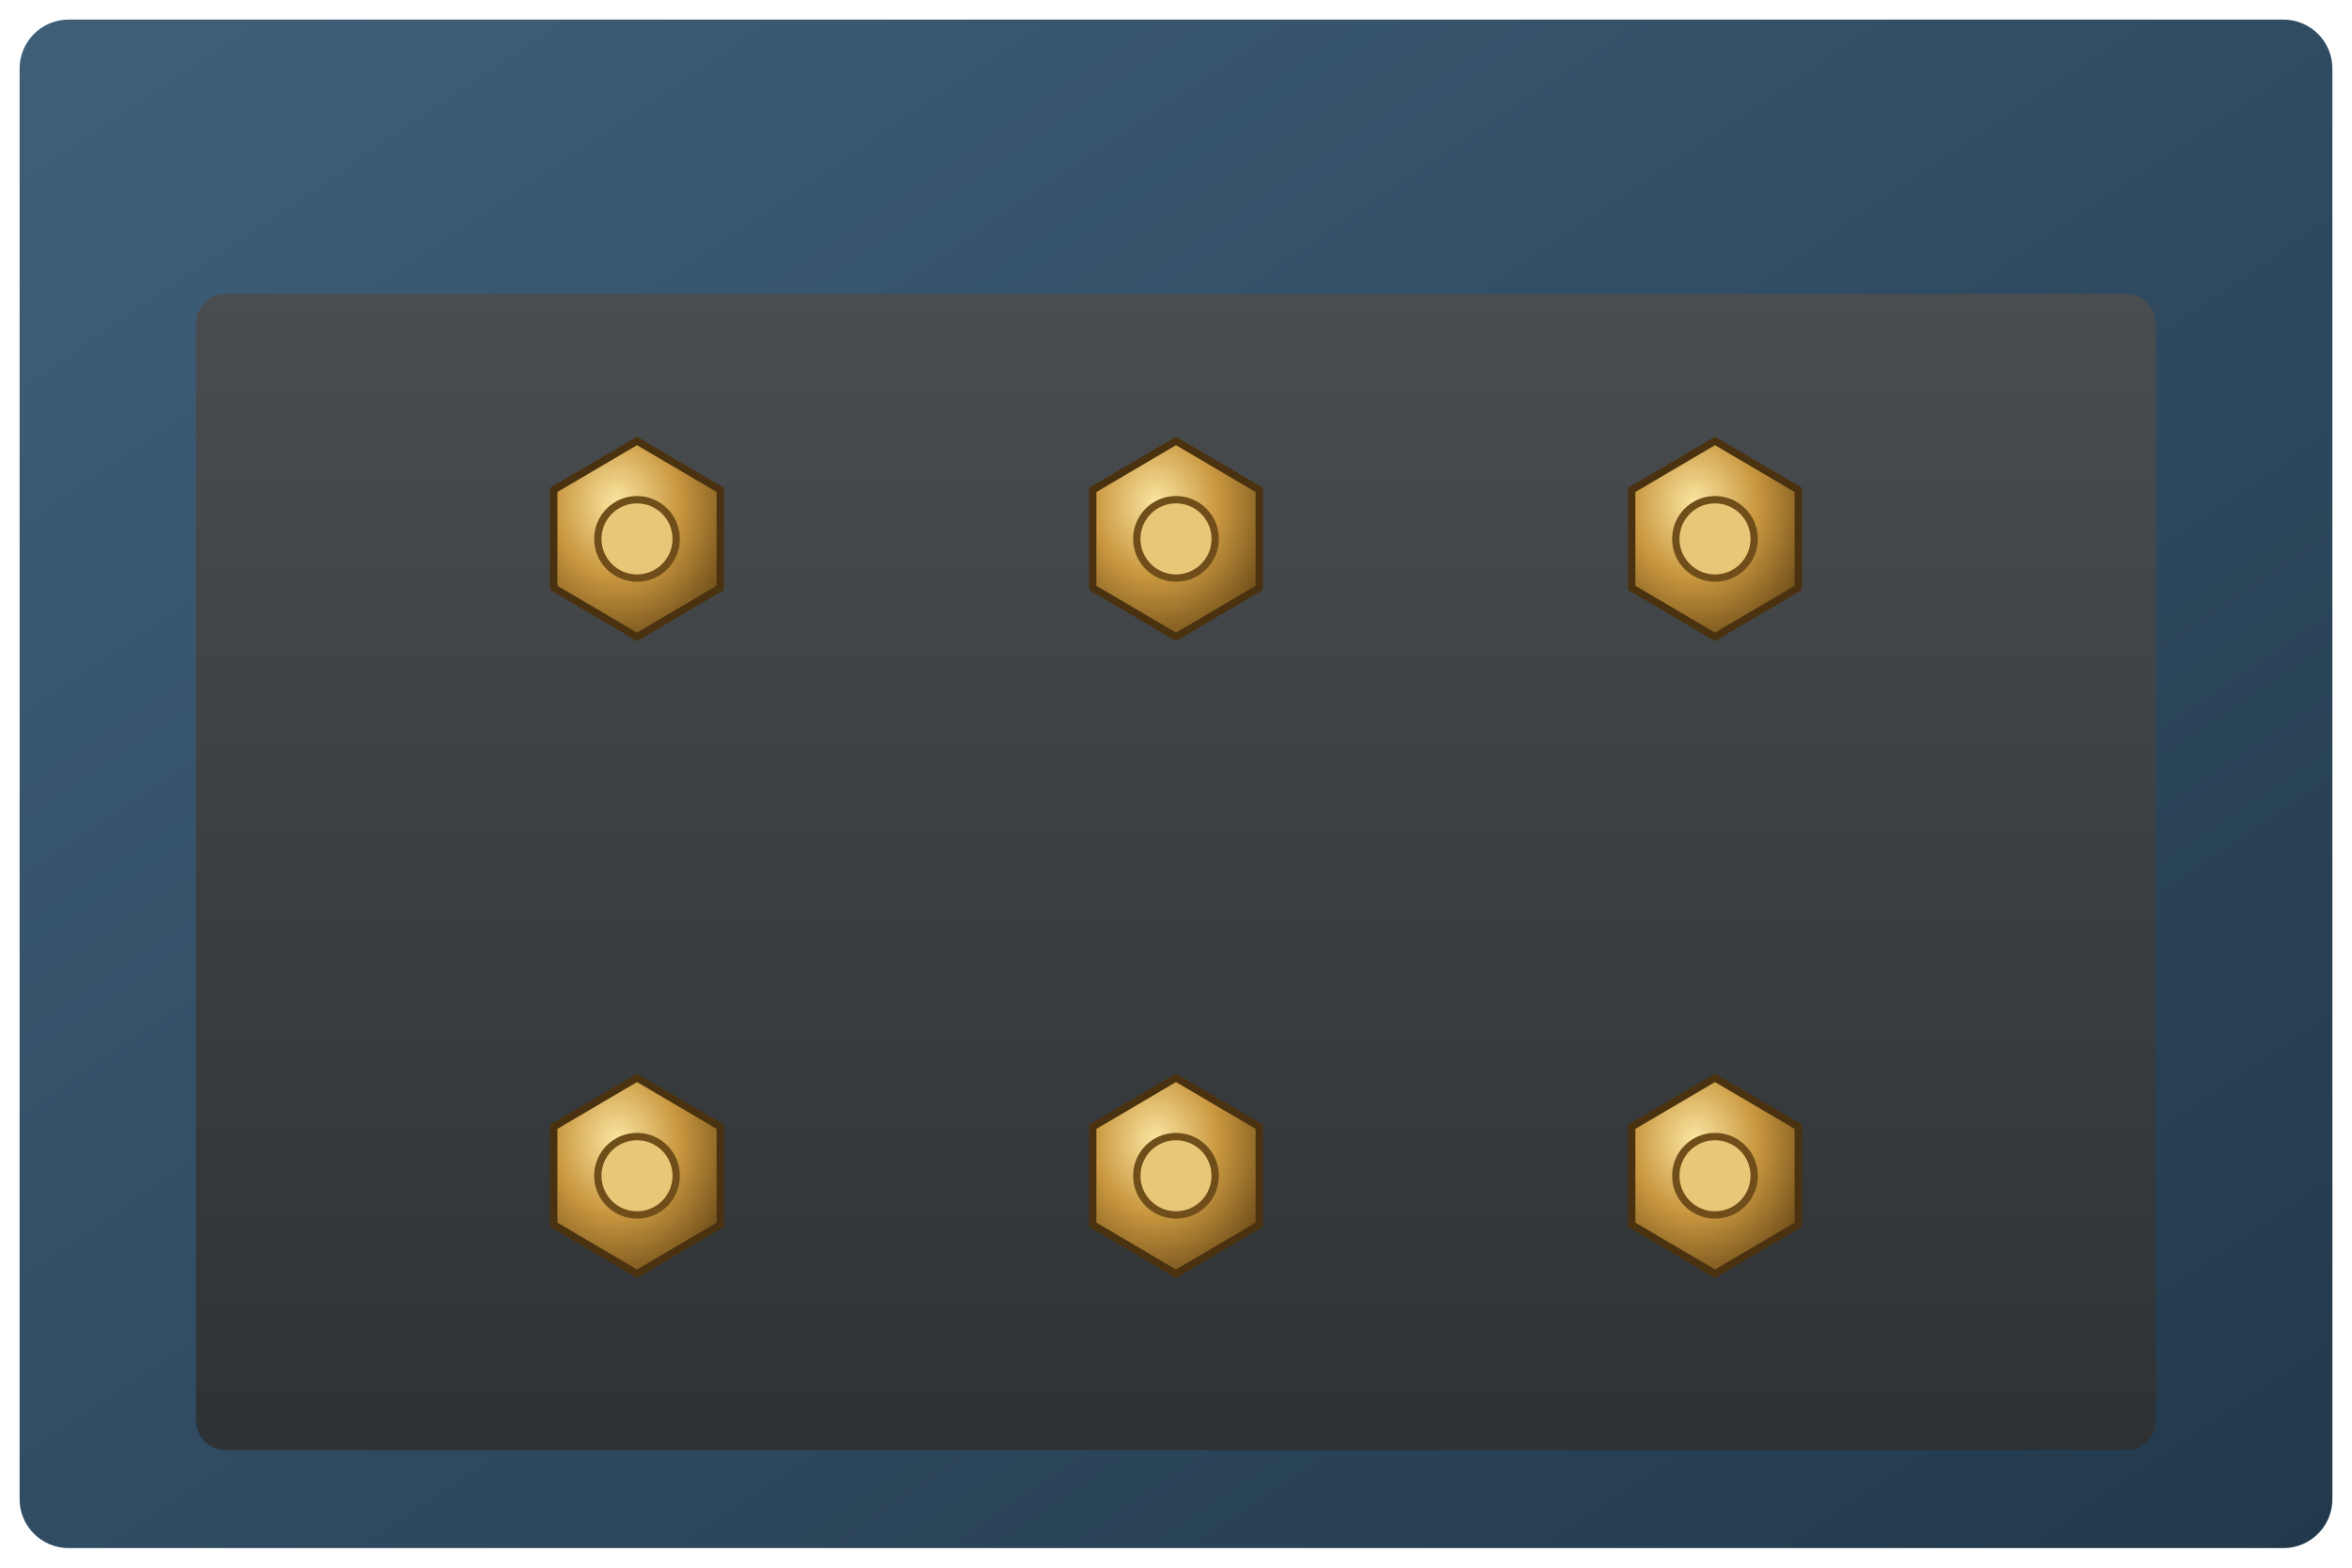
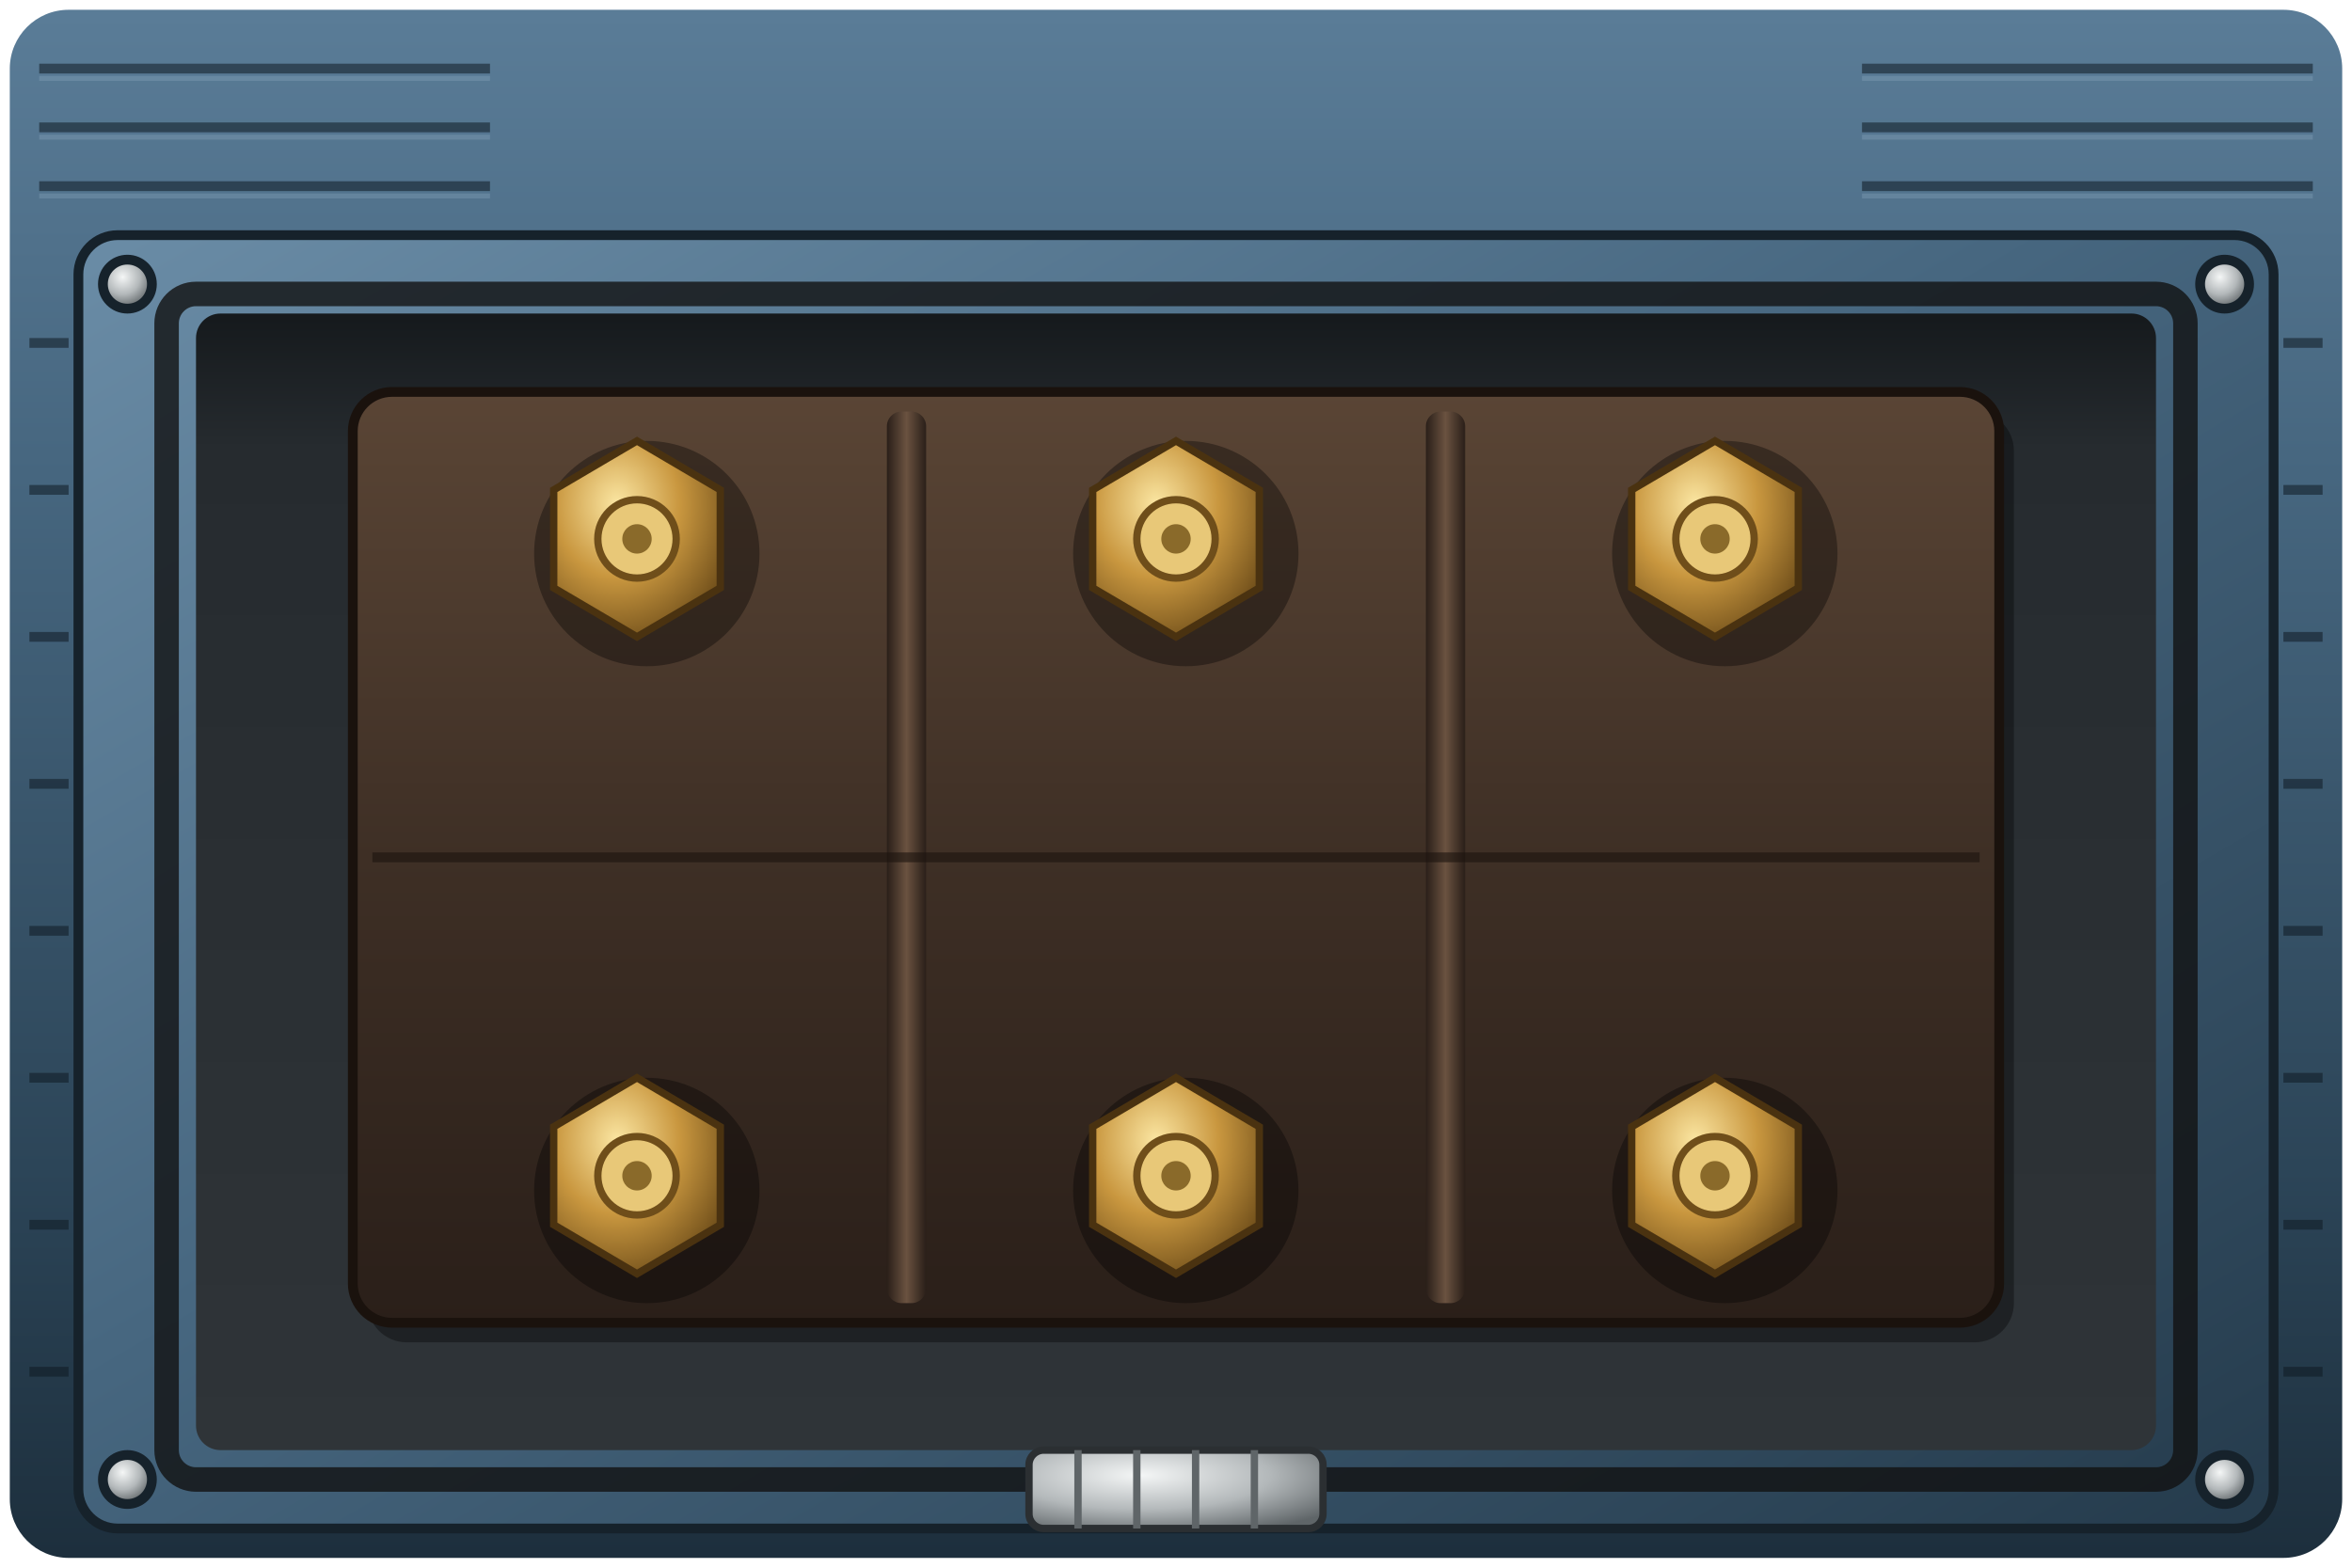
<svg xmlns="http://www.w3.org/2000/svg" xmlns:xlink="http://www.w3.org/1999/xlink" width="480" height="320" viewBox="0 0 480 320">
  <defs>
-     <linearGradient id="cuerpo" x1="0" y1="0" x2="1" y2="1">
-       <stop offset="0" stop-color="#565b60" />
-       <stop offset="1" stop-color="#34383c" />
+     <linearGradient id="carcasa" x1="0" y1="0" x2="0" y2="1">
+       <stop offset="0" stop-color="#5a7c97" />
+       <stop offset="0.3" stop-color="#46667f" />
+       <stop offset="0.75" stop-color="#2c4558" />
+       <stop offset="1" stop-color="#1d2f3d" />
    </linearGradient>
-     <linearGradient id="azul" x1="0" y1="0" x2="1" y2="1">
-       <stop offset="0" stop-color="#3f5f79" />
-       <stop offset="1" stop-color="#22394b" />
+     <linearGradient id="caja" x1="0" y1="0" x2="1" y2="1">
+       <stop offset="0" stop-color="#6a8ca6" />
+       <stop offset="0.45" stop-color="#46667f" />
+       <stop offset="1" stop-color="#253b4c" />
    </linearGradient>
-     <linearGradient id="placa" x1="0" y1="0" x2="0" y2="1">
-       <stop offset="0" stop-color="#4a4d50" />
-       <stop offset="1" stop-color="#2f3235" />
+     <linearGradient id="fondo" x1="0" y1="0" x2="0" y2="1">
+       <stop offset="0" stop-color="#15191c" />
+       <stop offset="0.12" stop-color="#262b2f" />
+       <stop offset="1" stop-color="#2f3438" />
    </linearGradient>
-     <linearGradient id="cromo" x1="0" y1="0" x2="1" y2="1">
-       <stop offset="0" stop-color="#fafbfb" />
-       <stop offset="0.5" stop-color="#9ea3a6" />
-       <stop offset="1" stop-color="#e7e9ea" />
+     <linearGradient id="regleta" x1="0" y1="0" x2="0" y2="1">
+       <stop offset="0" stop-color="#5a4535" />
+       <stop offset="0.5" stop-color="#3e2f25" />
+       <stop offset="1" stop-color="#2a1f19" />
    </linearGradient>
-     <linearGradient id="cobre" x1="0" y1="0" x2="0" y2="1">
-       <stop offset="0" stop-color="#e8a77a" />
-       <stop offset="1" stop-color="#8d4f25" />
+     <linearGradient id="nervio" x1="0" y1="0" x2="1" y2="0">
+       <stop offset="0" stop-color="#2a1f19" />
+       <stop offset="0.5" stop-color="#6a5240" />
+       <stop offset="1" stop-color="#2a1f19" />
    </linearGradient>
-     <linearGradient id="porcelana" x1="0" y1="0" x2="1" y2="0">
-       <stop offset="0" stop-color="#b9bcb6" />
-       <stop offset="0.5" stop-color="#f1f2ee" />
-       <stop offset="1" stop-color="#aeb1ab" />
-     </linearGradient>
-     <radialGradient id="verde" cx="0.4" cy="0.35" r="0.75">
-       <stop offset="0" stop-color="#2fa84d" />
-       <stop offset="1" stop-color="#0d6a2a" />
-     </radialGradient>
-     <radialGradient id="rojo" cx="0.4" cy="0.35" r="0.75">
-       <stop offset="0" stop-color="#e2473a" />
-       <stop offset="1" stop-color="#96180f" />
+     <radialGradient id="bronce" cx="0.38" cy="0.32" r="0.75">
+       <stop offset="0" stop-color="#fbe6a2" />
+       <stop offset="0.5" stop-color="#c9973f" />
+       <stop offset="1" stop-color="#6f4e1a" />
    </radialGradient>
    <radialGradient id="acero" cx="0.38" cy="0.32" r="0.8">
      <stop offset="0" stop-color="#f4f6f6" />
      <stop offset="0.55" stop-color="#b3b8ba" />
      <stop offset="1" stop-color="#5f6568" />
    </radialGradient>
-     <radialGradient id="bronce" cx="0.38" cy="0.32" r="0.75">
-       <stop offset="0" stop-color="#fbe6a2" />
-       <stop offset="0.5" stop-color="#c9973f" />
-       <stop offset="1" stop-color="#6f4e1a" />
-     </radialGradient>
-     <g id="tornillo">
-       <circle r="12" fill="#0a0a0b" />
-       <circle r="11" fill="url(#acero)" />
-       <path d="M-6,0 H6 M0,-6 V6" stroke="#33373a" stroke-width="2.6" stroke-linecap="round" />
-     </g>
    <g id="espiga">
+       <circle r="23" fill="#000" opacity="0.35" cx="2" cy="3" />
      <path d="M-17,-10 L0,-20 L17,-10 V10 L0,20 L-17,10 Z" fill="url(#bronce)" stroke="#4a3210" stroke-width="1.5" />
      <circle r="8" fill="#e8c878" stroke="#6f4e1a" stroke-width="1.5" />
+       <circle r="3" fill="#8a6a2a" />
+     </g>
+     <g id="taladro">
+       <circle r="6" fill="#16222b" />
+       <circle r="4" fill="url(#acero)" />
    </g>
  </defs>
-   <rect x="4" y="4" width="472" height="312" rx="10" fill="url(#azul)" />
-   <rect x="40" y="60" width="400" height="236" rx="6" fill="url(#placa)" />
+   <rect x="2" y="2" width="476" height="316" rx="12" fill="url(#carcasa)" />
+   <g stroke="#0f1b24" stroke-opacity="0.55" stroke-width="2">
+     <path d="M8,14 H100 M8,26 H100 M8,38 H100 M380,14 H472 M380,26 H472 M380,38 H472" />
+     <path d="M6,70 H14 M6,100 H14 M6,130 H14 M6,160 H14 M6,190 H14 M6,220 H14 M6,250 H14 M6,280 H14" />
+     <path d="M466,70 H474 M466,100 H474 M466,130 H474 M466,160 H474 M466,190 H474 M466,220 H474 M466,250 H474 M466,280 H474" />
+   </g>
+   <g stroke="#9db8cc" stroke-opacity="0.25" stroke-width="1">
+     <path d="M8,16 H100 M8,28 H100 M8,40 H100 M380,16 H472 M380,28 H472 M380,40 H472" />
+   </g>
+   <rect x="16" y="48" width="448" height="264" rx="8" fill="url(#caja)" stroke="#16222b" stroke-width="2" />
+   <rect x="34" y="60" width="412" height="242" rx="6" fill="none" stroke="#111" stroke-width="5" opacity="0.8" />
+   <rect x="40" y="64" width="400" height="232" rx="5" fill="url(#fondo)" />
+   <use xlink:href="#taladro" x="26" y="58" />
+   <use xlink:href="#taladro" x="454" y="58" />
+   <use xlink:href="#taladro" x="26" y="302" />
+   <use xlink:href="#taladro" x="454" y="302" />
+   <rect x="72" y="80" width="336" height="190" rx="8" fill="#000" opacity="0.35" transform="translate(3,4)" />
+   <rect x="72" y="80" width="336" height="190" rx="8" fill="url(#regleta)" stroke="#1a120d" stroke-width="2" />
+   <rect x="181" y="84" width="8" height="182" rx="3" fill="url(#nervio)" />
+   <rect x="291" y="84" width="8" height="182" rx="3" fill="url(#nervio)" />
+   <path d="M76,175 H404" stroke="#1a120d" stroke-width="2" opacity="0.6" />
  <use xlink:href="#espiga" x="130" y="110" />
  <use xlink:href="#espiga" x="240" y="110" />
  <use xlink:href="#espiga" x="350" y="110" />
  <use xlink:href="#espiga" x="130" y="240" />
  <use xlink:href="#espiga" x="240" y="240" />
  <use xlink:href="#espiga" x="350" y="240" />
+   <rect x="210" y="296" width="60" height="16" rx="3" fill="url(#acero)" stroke="#2b2f32" stroke-width="1.5" />
+   <path d="M220,296 V312 M232,296 V312 M244,296 V312 M256,296 V312" stroke="#5f6568" stroke-width="1.5" />
</svg>
